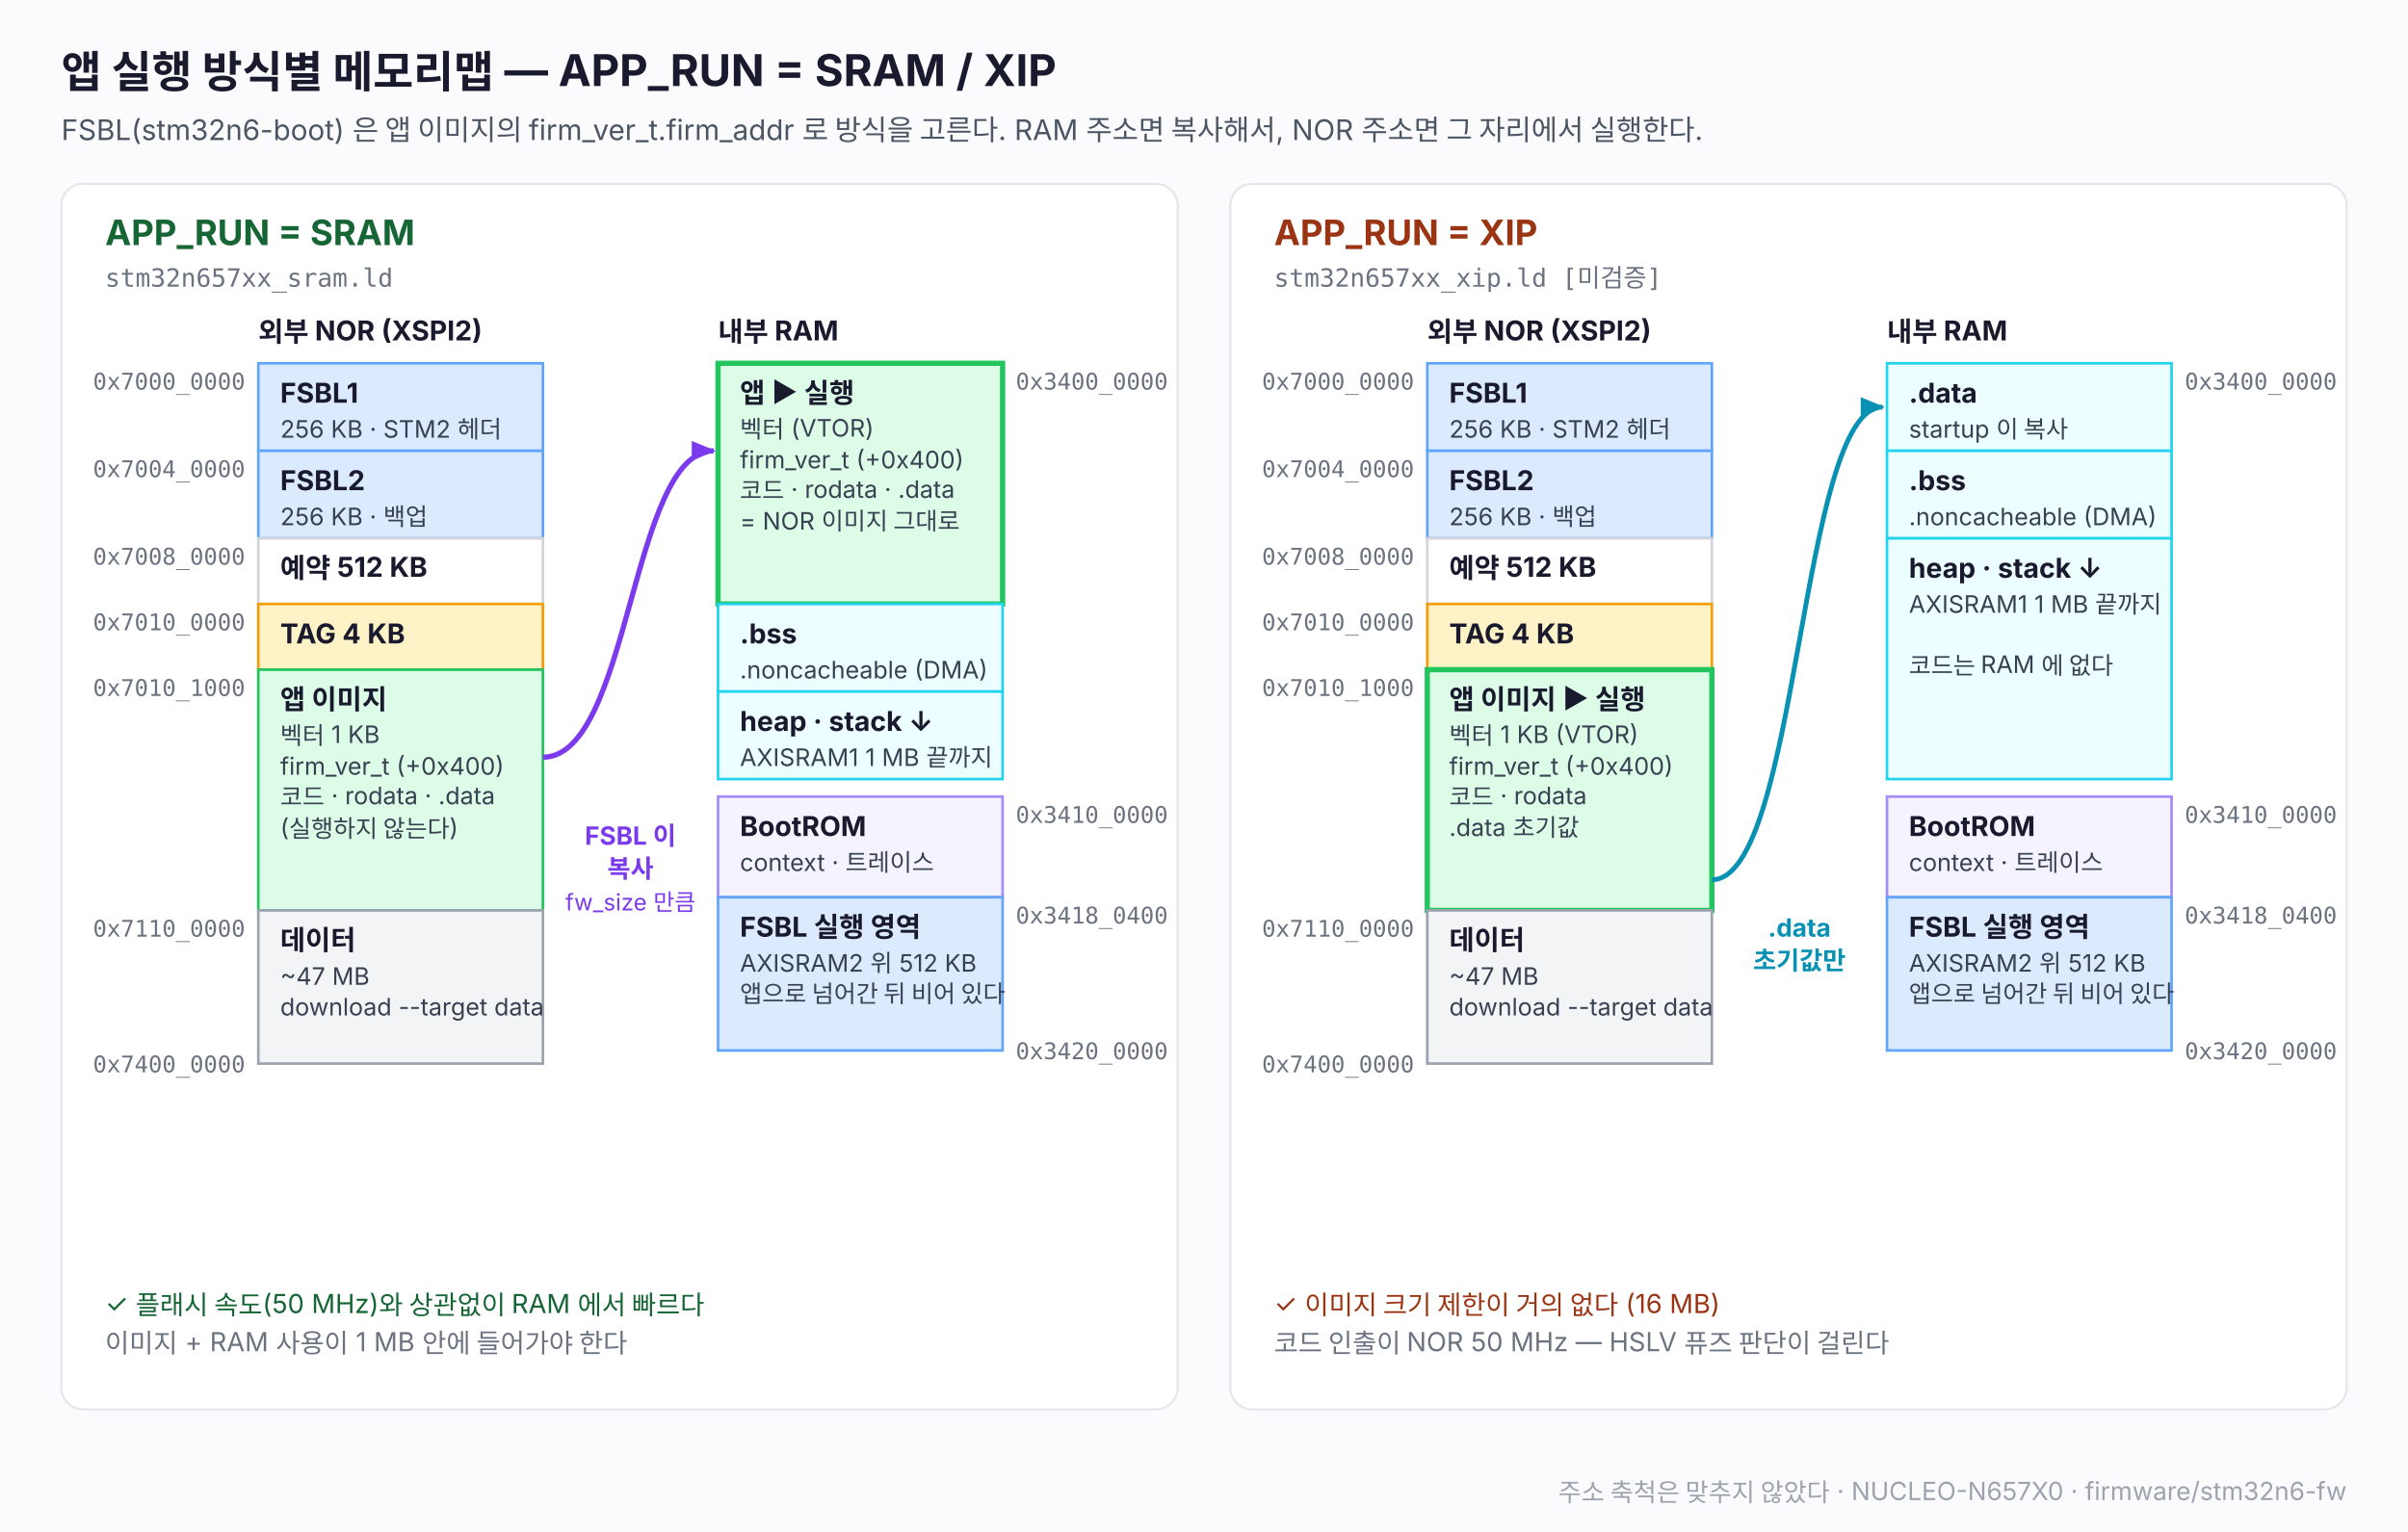
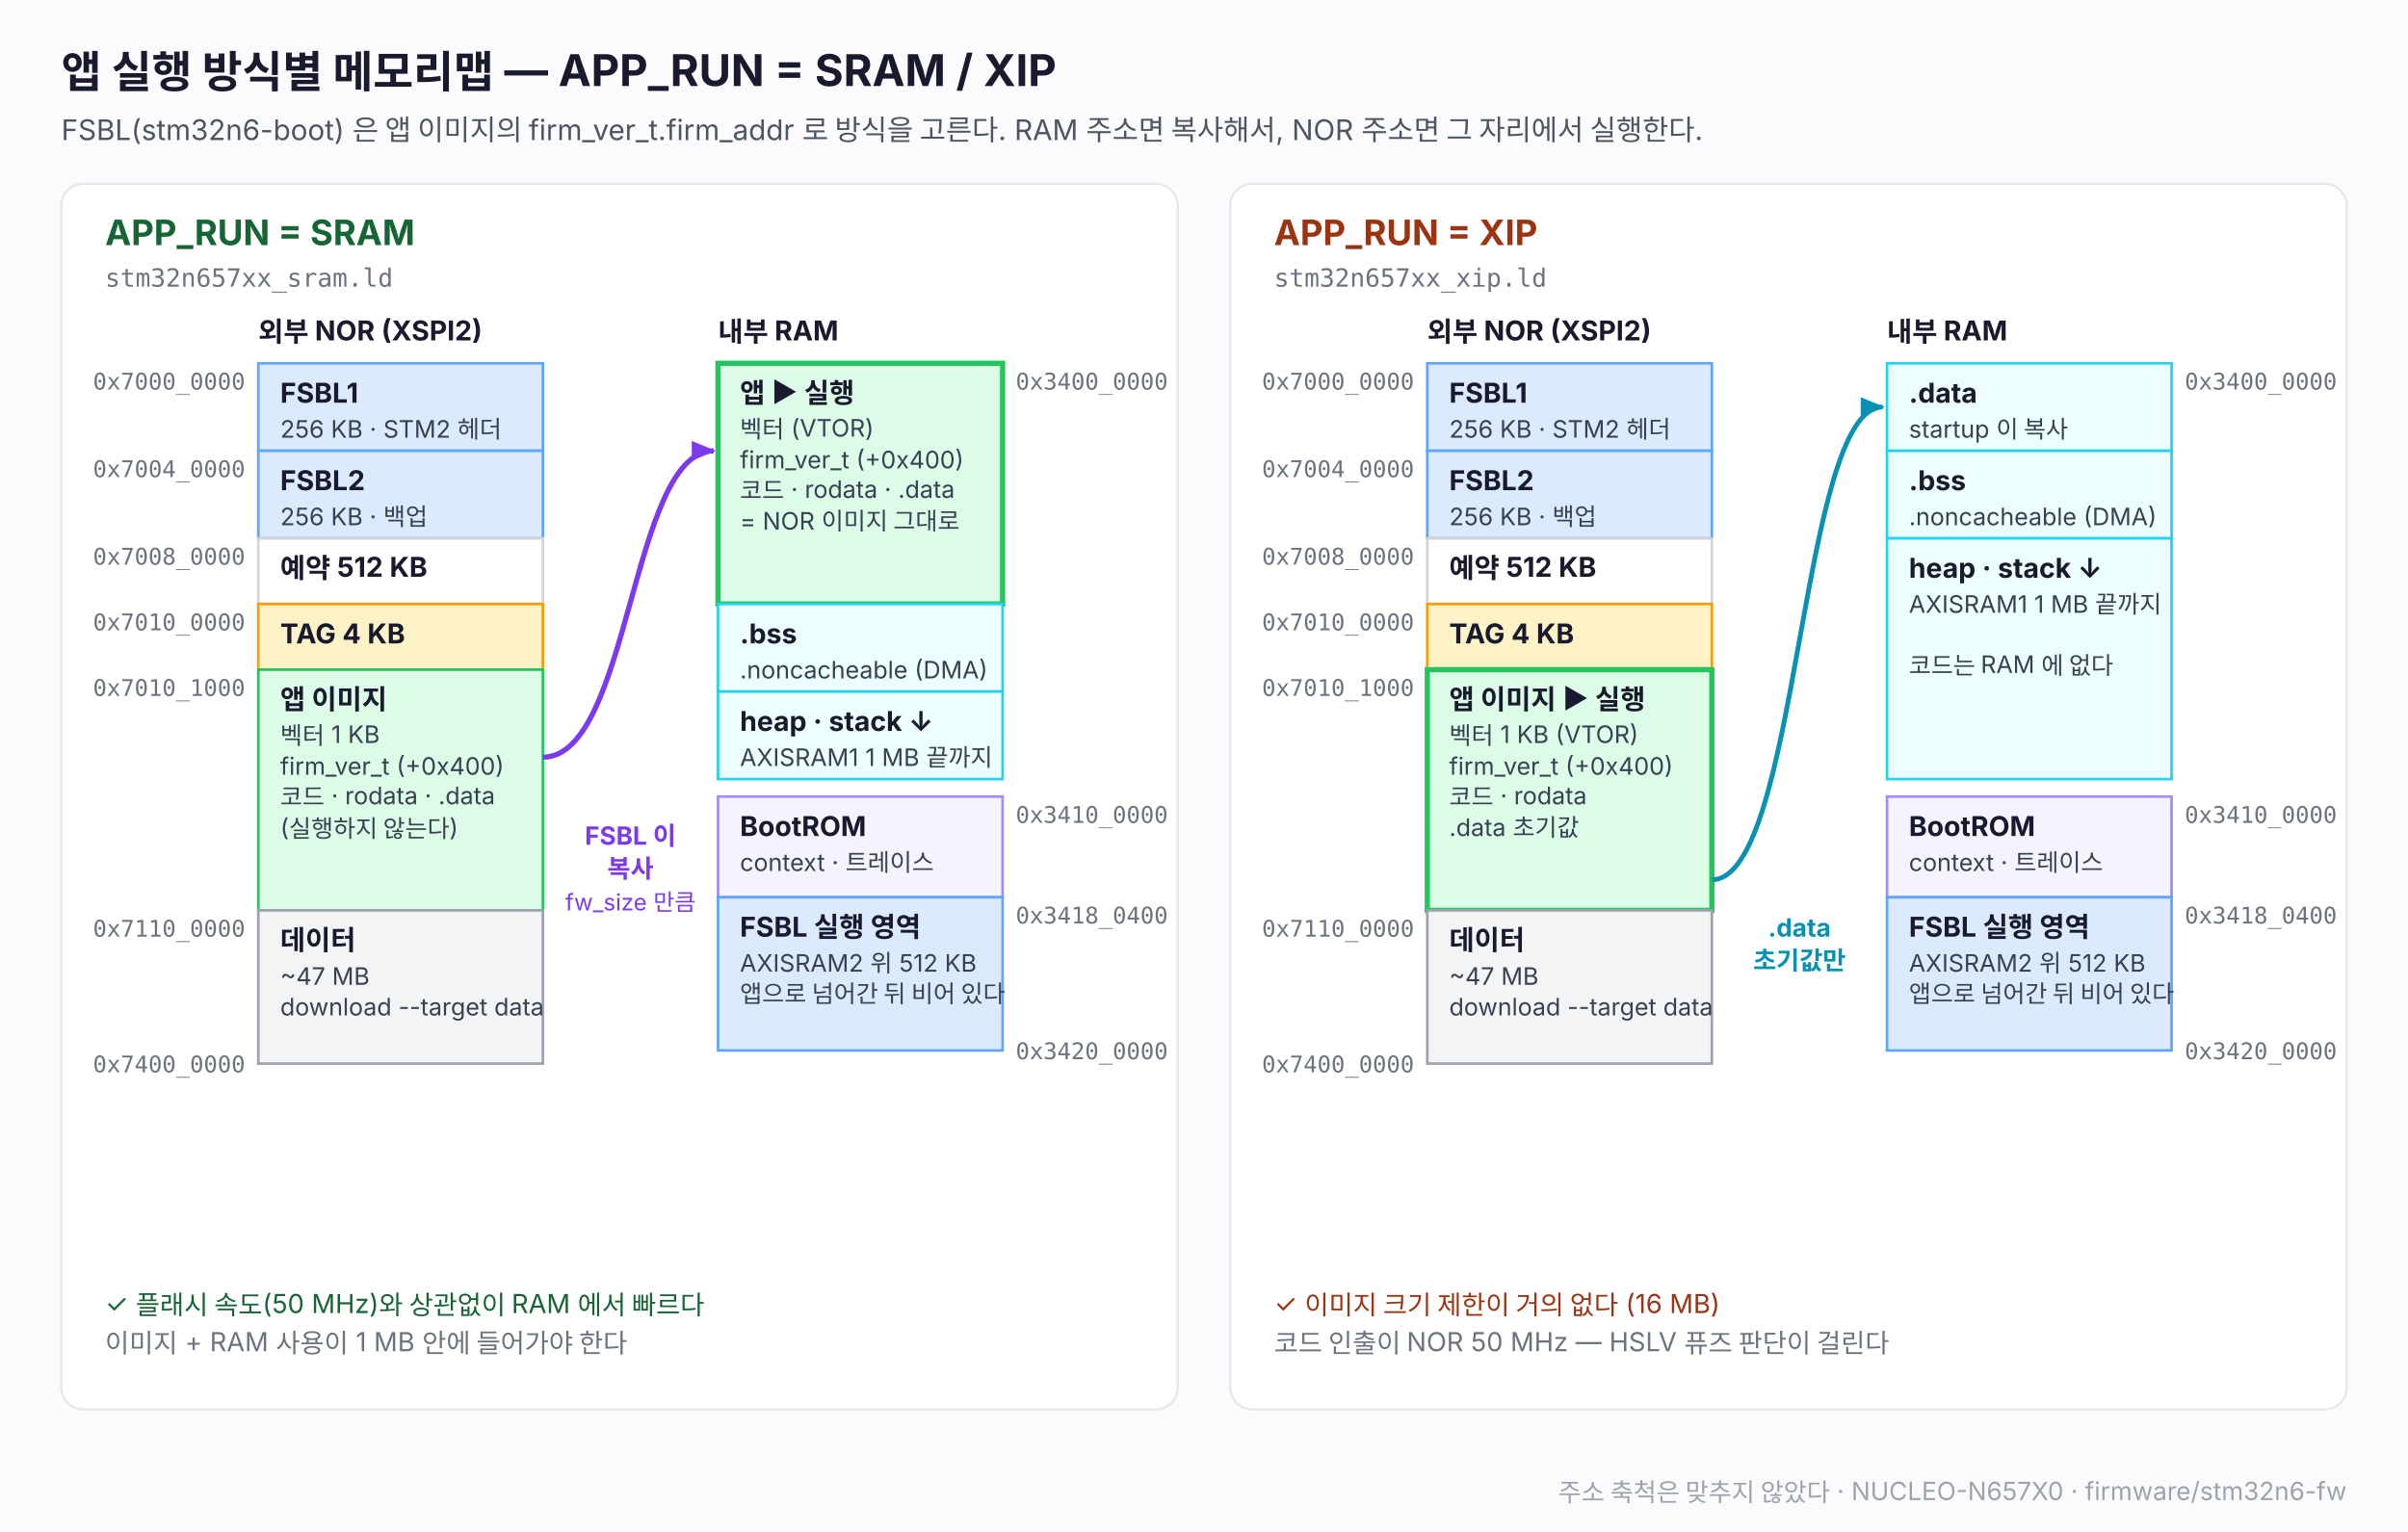
<svg xmlns="http://www.w3.org/2000/svg" width="1100" height="700" viewBox="0 0 1100 700" font-family="-apple-system,BlinkMacSystemFont,'Segoe UI','Noto Sans KR','Apple SD Gothic Neo',sans-serif">
  <defs>
    <marker id="cp" markerWidth="11" markerHeight="9" refX="10" refY="4.5" orient="auto" markerUnits="userSpaceOnUse">
      <path d="M0,0 L11,4.5 L0,9 z" fill="#7c3aed" />
    </marker>
    <marker id="dt" markerWidth="11" markerHeight="9" refX="10" refY="4.5" orient="auto" markerUnits="userSpaceOnUse">
      <path d="M0,0 L11,4.5 L0,9 z" fill="#0891b2" />
    </marker>
  </defs>
  <rect width="1100" height="700" fill="#fbfbfd" />
  <text x="28" y="40" font-size="20" font-weight="700" fill="#1a1a2e">앱 실행 방식별 메모리맵 — APP_RUN = SRAM / XIP</text>
  <text x="28" y="64" font-size="13" fill="#4b5563">FSBL(stm32n6-boot) 은 앱 이미지의 firm_ver_t.firm_addr 로 방식을 고른다. RAM 주소면 복사해서, NOR 주소면 그 자리에서 실행한다.</text>
  <rect x="28" y="84" width="510" height="560" rx="10" fill="#ffffff" stroke="#e5e7eb" />
  <text x="48" y="112" font-size="16" font-weight="700" fill="#166534">APP_RUN = SRAM</text>
  <text x="48" y="131" font-size="11.5" fill="#6b7280" font-family="ui-monospace,Menlo,monospace">stm32n657xx_sram.ld</text>
  <text x="118" y="156" font-size="12.5" font-weight="700" fill="#1a1a2e">외부 NOR (XSPI2)</text>
  <text x="328" y="156" font-size="12.5" font-weight="700" fill="#1a1a2e">내부 RAM</text>
  <rect x="118" y="166" width="130" height="40" fill="#dbeafe" stroke="#60a5fa" stroke-width="1.2" />
  <text x="128" y="184" font-size="12.5" font-weight="700" fill="#1a1a2e">FSBL1</text>
  <text x="128" y="200" font-size="11" fill="#374151">256 KB · STM2 헤더</text>
  <text x="112" y="178" font-size="10.5" fill="#6b7280" text-anchor="end" font-family="ui-monospace,Menlo,monospace">0x7000_0000</text>
  <rect x="118" y="206" width="130" height="40" fill="#dbeafe" stroke="#60a5fa" stroke-width="1.2" />
  <text x="128" y="224" font-size="12.5" font-weight="700" fill="#1a1a2e">FSBL2</text>
  <text x="128" y="240" font-size="11" fill="#374151">256 KB · 백업</text>
  <text x="112" y="218" font-size="10.5" fill="#6b7280" text-anchor="end" font-family="ui-monospace,Menlo,monospace">0x7004_0000</text>
  <rect x="118" y="246" width="130" height="30" fill="#ffffff" stroke="#d1d5db" stroke-width="1.2" />
  <text x="128" y="264" font-size="12.5" font-weight="700" fill="#1a1a2e">예약 512 KB</text>
  <text x="112" y="258" font-size="10.5" fill="#6b7280" text-anchor="end" font-family="ui-monospace,Menlo,monospace">0x7008_0000</text>
  <rect x="118" y="276" width="130" height="30" fill="#fef3c7" stroke="#f59e0b" stroke-width="1.2" />
  <text x="128" y="294" font-size="12.5" font-weight="700" fill="#1a1a2e">TAG 4 KB</text>
  <text x="112" y="288" font-size="10.5" fill="#6b7280" text-anchor="end" font-family="ui-monospace,Menlo,monospace">0x7010_0000</text>
  <rect x="118" y="306" width="130" height="110" fill="#dcfce7" stroke="#22c55e" stroke-width="1.2" />
  <text x="128" y="324" font-size="12.5" font-weight="700" fill="#1a1a2e">앱 이미지</text>
  <text x="128" y="340" font-size="11" fill="#374151">벡터 1 KB</text>
  <text x="128" y="354" font-size="11" fill="#374151">firm_ver_t (+0x400)</text>
  <text x="128" y="368" font-size="11" fill="#374151">코드 · rodata · .data</text>
  <text x="128" y="382" font-size="11" fill="#374151">(실행하지 않는다)</text>
  <text x="112" y="318" font-size="10.5" fill="#6b7280" text-anchor="end" font-family="ui-monospace,Menlo,monospace">0x7010_1000</text>
  <rect x="118" y="416" width="130" height="70" fill="#f3f4f6" stroke="#9ca3af" stroke-width="1.2" />
  <text x="128" y="434" font-size="12.5" font-weight="700" fill="#1a1a2e">데이터</text>
  <text x="128" y="450" font-size="11" fill="#374151">~47 MB</text>
  <text x="128" y="464" font-size="11" fill="#374151">download --target data</text>
  <text x="112" y="428" font-size="10.5" fill="#6b7280" text-anchor="end" font-family="ui-monospace,Menlo,monospace">0x7110_0000</text>
  <text x="112" y="490" font-size="10.5" fill="#6b7280" text-anchor="end" font-family="ui-monospace,Menlo,monospace">0x7400_0000</text>
  <rect x="328" y="166" width="130" height="110" fill="#dcfce7" stroke="#22c55e" stroke-width="2.4" />
  <text x="338" y="184" font-size="12.5" font-weight="700" fill="#1a1a2e">앱 ▶ 실행</text>
  <text x="338" y="200" font-size="11" fill="#374151">벡터 (VTOR)</text>
  <text x="338" y="214" font-size="11" fill="#374151">firm_ver_t (+0x400)</text>
  <text x="338" y="228" font-size="11" fill="#374151">코드 · rodata · .data</text>
  <text x="338" y="242" font-size="11" fill="#374151">= NOR 이미지 그대로</text>
  <text x="464" y="178" font-size="10.5" fill="#6b7280" font-family="ui-monospace,Menlo,monospace">0x3400_0000</text>
  <rect x="328" y="276" width="130" height="40" fill="#ecfeff" stroke="#22d3ee" stroke-width="1.2" />
  <text x="338" y="294" font-size="12.5" font-weight="700" fill="#1a1a2e">.bss</text>
  <text x="338" y="310" font-size="11" fill="#374151">.noncacheable (DMA)</text>
  <rect x="328" y="316" width="130" height="40" fill="#ecfeff" stroke="#22d3ee" stroke-width="1.2" />
  <text x="338" y="334" font-size="12.5" font-weight="700" fill="#1a1a2e">heap · stack ↓</text>
  <text x="338" y="350" font-size="11" fill="#374151">AXISRAM1 1 MB 끝까지</text>
  <rect x="328" y="364" width="130" height="46" fill="#f5f3ff" stroke="#a78bfa" stroke-width="1.2" />
  <text x="338" y="382" font-size="12.5" font-weight="700" fill="#1a1a2e">BootROM</text>
  <text x="338" y="398" font-size="11" fill="#374151">context · 트레이스</text>
  <text x="464" y="376" font-size="10.5" fill="#6b7280" font-family="ui-monospace,Menlo,monospace">0x3410_0000</text>
  <rect x="328" y="410" width="130" height="70" fill="#dbeafe" stroke="#60a5fa" stroke-width="1.2" />
  <text x="338" y="428" font-size="12.5" font-weight="700" fill="#1a1a2e">FSBL 실행 영역</text>
  <text x="338" y="444" font-size="11" fill="#374151">AXISRAM2 위 512 KB</text>
  <text x="338" y="458" font-size="11" fill="#374151">앱으로 넘어간 뒤 비어 있다</text>
  <text x="464" y="422" font-size="10.5" fill="#6b7280" font-family="ui-monospace,Menlo,monospace">0x3418_0400</text>
  <text x="464" y="484" font-size="10.5" fill="#6b7280" font-family="ui-monospace,Menlo,monospace">0x3420_0000</text>
  <path d="M248,346 C288,346 288,206 326,206" fill="none" stroke="#7c3aed" stroke-width="2.4" marker-end="url(#cp)" />
  <text x="288.0" y="386" font-size="11.5" font-weight="700" fill="#7c3aed" text-anchor="middle">FSBL 이</text>
  <text x="288.0" y="401" font-size="11.5" font-weight="700" fill="#7c3aed" text-anchor="middle">복사</text>
  <text x="288.0" y="416" font-size="10.5" fill="#7c3aed" text-anchor="middle">fw_size 만큼</text>
  <text x="48" y="600" font-size="12" fill="#166534">✓ 플래시 속도(50 MHz)와 상관없이 RAM 에서 빠르다</text>
  <text x="48" y="618" font-size="12" fill="#6b7280">이미지 + RAM 사용이 1 MB 안에 들어가야 한다</text>
  <rect x="562" y="84" width="510" height="560" rx="10" fill="#ffffff" stroke="#e5e7eb" />
  <text x="582" y="112" font-size="16" font-weight="700" fill="#9a3412">APP_RUN = XIP</text>
-   <text x="582" y="131" font-size="11.5" fill="#6b7280" font-family="ui-monospace,Menlo,monospace">stm32n657xx_xip.ld  [미검증]</text>
+   <text x="582" y="131" font-size="11.5" fill="#6b7280" font-family="ui-monospace,Menlo,monospace">stm32n657xx_xip.ld</text>
  <text x="652" y="156" font-size="12.5" font-weight="700" fill="#1a1a2e">외부 NOR (XSPI2)</text>
  <text x="862" y="156" font-size="12.5" font-weight="700" fill="#1a1a2e">내부 RAM</text>
  <rect x="652" y="166" width="130" height="40" fill="#dbeafe" stroke="#60a5fa" stroke-width="1.2" />
  <text x="662" y="184" font-size="12.5" font-weight="700" fill="#1a1a2e">FSBL1</text>
  <text x="662" y="200" font-size="11" fill="#374151">256 KB · STM2 헤더</text>
  <text x="646" y="178" font-size="10.5" fill="#6b7280" text-anchor="end" font-family="ui-monospace,Menlo,monospace">0x7000_0000</text>
  <rect x="652" y="206" width="130" height="40" fill="#dbeafe" stroke="#60a5fa" stroke-width="1.2" />
  <text x="662" y="224" font-size="12.5" font-weight="700" fill="#1a1a2e">FSBL2</text>
  <text x="662" y="240" font-size="11" fill="#374151">256 KB · 백업</text>
  <text x="646" y="218" font-size="10.5" fill="#6b7280" text-anchor="end" font-family="ui-monospace,Menlo,monospace">0x7004_0000</text>
  <rect x="652" y="246" width="130" height="30" fill="#ffffff" stroke="#d1d5db" stroke-width="1.2" />
  <text x="662" y="264" font-size="12.5" font-weight="700" fill="#1a1a2e">예약 512 KB</text>
  <text x="646" y="258" font-size="10.5" fill="#6b7280" text-anchor="end" font-family="ui-monospace,Menlo,monospace">0x7008_0000</text>
  <rect x="652" y="276" width="130" height="30" fill="#fef3c7" stroke="#f59e0b" stroke-width="1.2" />
  <text x="662" y="294" font-size="12.5" font-weight="700" fill="#1a1a2e">TAG 4 KB</text>
  <text x="646" y="288" font-size="10.5" fill="#6b7280" text-anchor="end" font-family="ui-monospace,Menlo,monospace">0x7010_0000</text>
  <rect x="652" y="306" width="130" height="110" fill="#dcfce7" stroke="#22c55e" stroke-width="2.4" />
  <text x="662" y="324" font-size="12.5" font-weight="700" fill="#1a1a2e">앱 이미지 ▶ 실행</text>
  <text x="662" y="340" font-size="11" fill="#374151">벡터 1 KB (VTOR)</text>
  <text x="662" y="354" font-size="11" fill="#374151">firm_ver_t (+0x400)</text>
  <text x="662" y="368" font-size="11" fill="#374151">코드 · rodata</text>
  <text x="662" y="382" font-size="11" fill="#374151">.data 초기값</text>
  <text x="646" y="318" font-size="10.5" fill="#6b7280" text-anchor="end" font-family="ui-monospace,Menlo,monospace">0x7010_1000</text>
  <rect x="652" y="416" width="130" height="70" fill="#f3f4f6" stroke="#9ca3af" stroke-width="1.2" />
  <text x="662" y="434" font-size="12.5" font-weight="700" fill="#1a1a2e">데이터</text>
  <text x="662" y="450" font-size="11" fill="#374151">~47 MB</text>
  <text x="662" y="464" font-size="11" fill="#374151">download --target data</text>
  <text x="646" y="428" font-size="10.5" fill="#6b7280" text-anchor="end" font-family="ui-monospace,Menlo,monospace">0x7110_0000</text>
  <text x="646" y="490" font-size="10.5" fill="#6b7280" text-anchor="end" font-family="ui-monospace,Menlo,monospace">0x7400_0000</text>
  <rect x="862" y="166" width="130" height="40" fill="#ecfeff" stroke="#22d3ee" stroke-width="1.2" />
  <text x="872" y="184" font-size="12.5" font-weight="700" fill="#1a1a2e">.data</text>
  <text x="872" y="200" font-size="11" fill="#374151">startup 이 복사</text>
  <text x="998" y="178" font-size="10.5" fill="#6b7280" font-family="ui-monospace,Menlo,monospace">0x3400_0000</text>
  <rect x="862" y="206" width="130" height="40" fill="#ecfeff" stroke="#22d3ee" stroke-width="1.2" />
  <text x="872" y="224" font-size="12.5" font-weight="700" fill="#1a1a2e">.bss</text>
  <text x="872" y="240" font-size="11" fill="#374151">.noncacheable (DMA)</text>
  <rect x="862" y="246" width="130" height="110" fill="#ecfeff" stroke="#22d3ee" stroke-width="1.2" />
  <text x="872" y="264" font-size="12.5" font-weight="700" fill="#1a1a2e">heap · stack ↓</text>
  <text x="872" y="280" font-size="11" fill="#374151">AXISRAM1 1 MB 끝까지</text>
  <text x="872" y="294" font-size="11" fill="#374151" />
  <text x="872" y="308" font-size="11" fill="#374151">코드는 RAM 에 없다</text>
  <rect x="862" y="364" width="130" height="46" fill="#f5f3ff" stroke="#a78bfa" stroke-width="1.2" />
  <text x="872" y="382" font-size="12.5" font-weight="700" fill="#1a1a2e">BootROM</text>
  <text x="872" y="398" font-size="11" fill="#374151">context · 트레이스</text>
  <text x="998" y="376" font-size="10.5" fill="#6b7280" font-family="ui-monospace,Menlo,monospace">0x3410_0000</text>
  <rect x="862" y="410" width="130" height="70" fill="#dbeafe" stroke="#60a5fa" stroke-width="1.2" />
  <text x="872" y="428" font-size="12.5" font-weight="700" fill="#1a1a2e">FSBL 실행 영역</text>
  <text x="872" y="444" font-size="11" fill="#374151">AXISRAM2 위 512 KB</text>
  <text x="872" y="458" font-size="11" fill="#374151">앱으로 넘어간 뒤 비어 있다</text>
  <text x="998" y="422" font-size="10.5" fill="#6b7280" font-family="ui-monospace,Menlo,monospace">0x3418_0400</text>
  <text x="998" y="484" font-size="10.5" fill="#6b7280" font-family="ui-monospace,Menlo,monospace">0x3420_0000</text>
  <path d="M782,402 C822,402 822,186 860,186" fill="none" stroke="#0891b2" stroke-width="2.2" marker-end="url(#dt)" />
  <text x="822.0" y="428" font-size="11.5" font-weight="700" fill="#0891b2" text-anchor="middle">.data</text>
  <text x="822.0" y="443" font-size="11.5" font-weight="700" fill="#0891b2" text-anchor="middle">초기값만</text>
  <text x="582" y="600" font-size="12" fill="#9a3412">✓ 이미지 크기 제한이 거의 없다 (16 MB)</text>
  <text x="582" y="618" font-size="12" fill="#6b7280">코드 인출이 NOR 50 MHz — HSLV 퓨즈 판단이 걸린다</text>
  <text x="1072" y="686" font-size="11.5" fill="#9ca3af" text-anchor="end">주소 축척은 맞추지 않았다 · NUCLEO-N657X0 · firmware/stm32n6-fw</text>
</svg>
